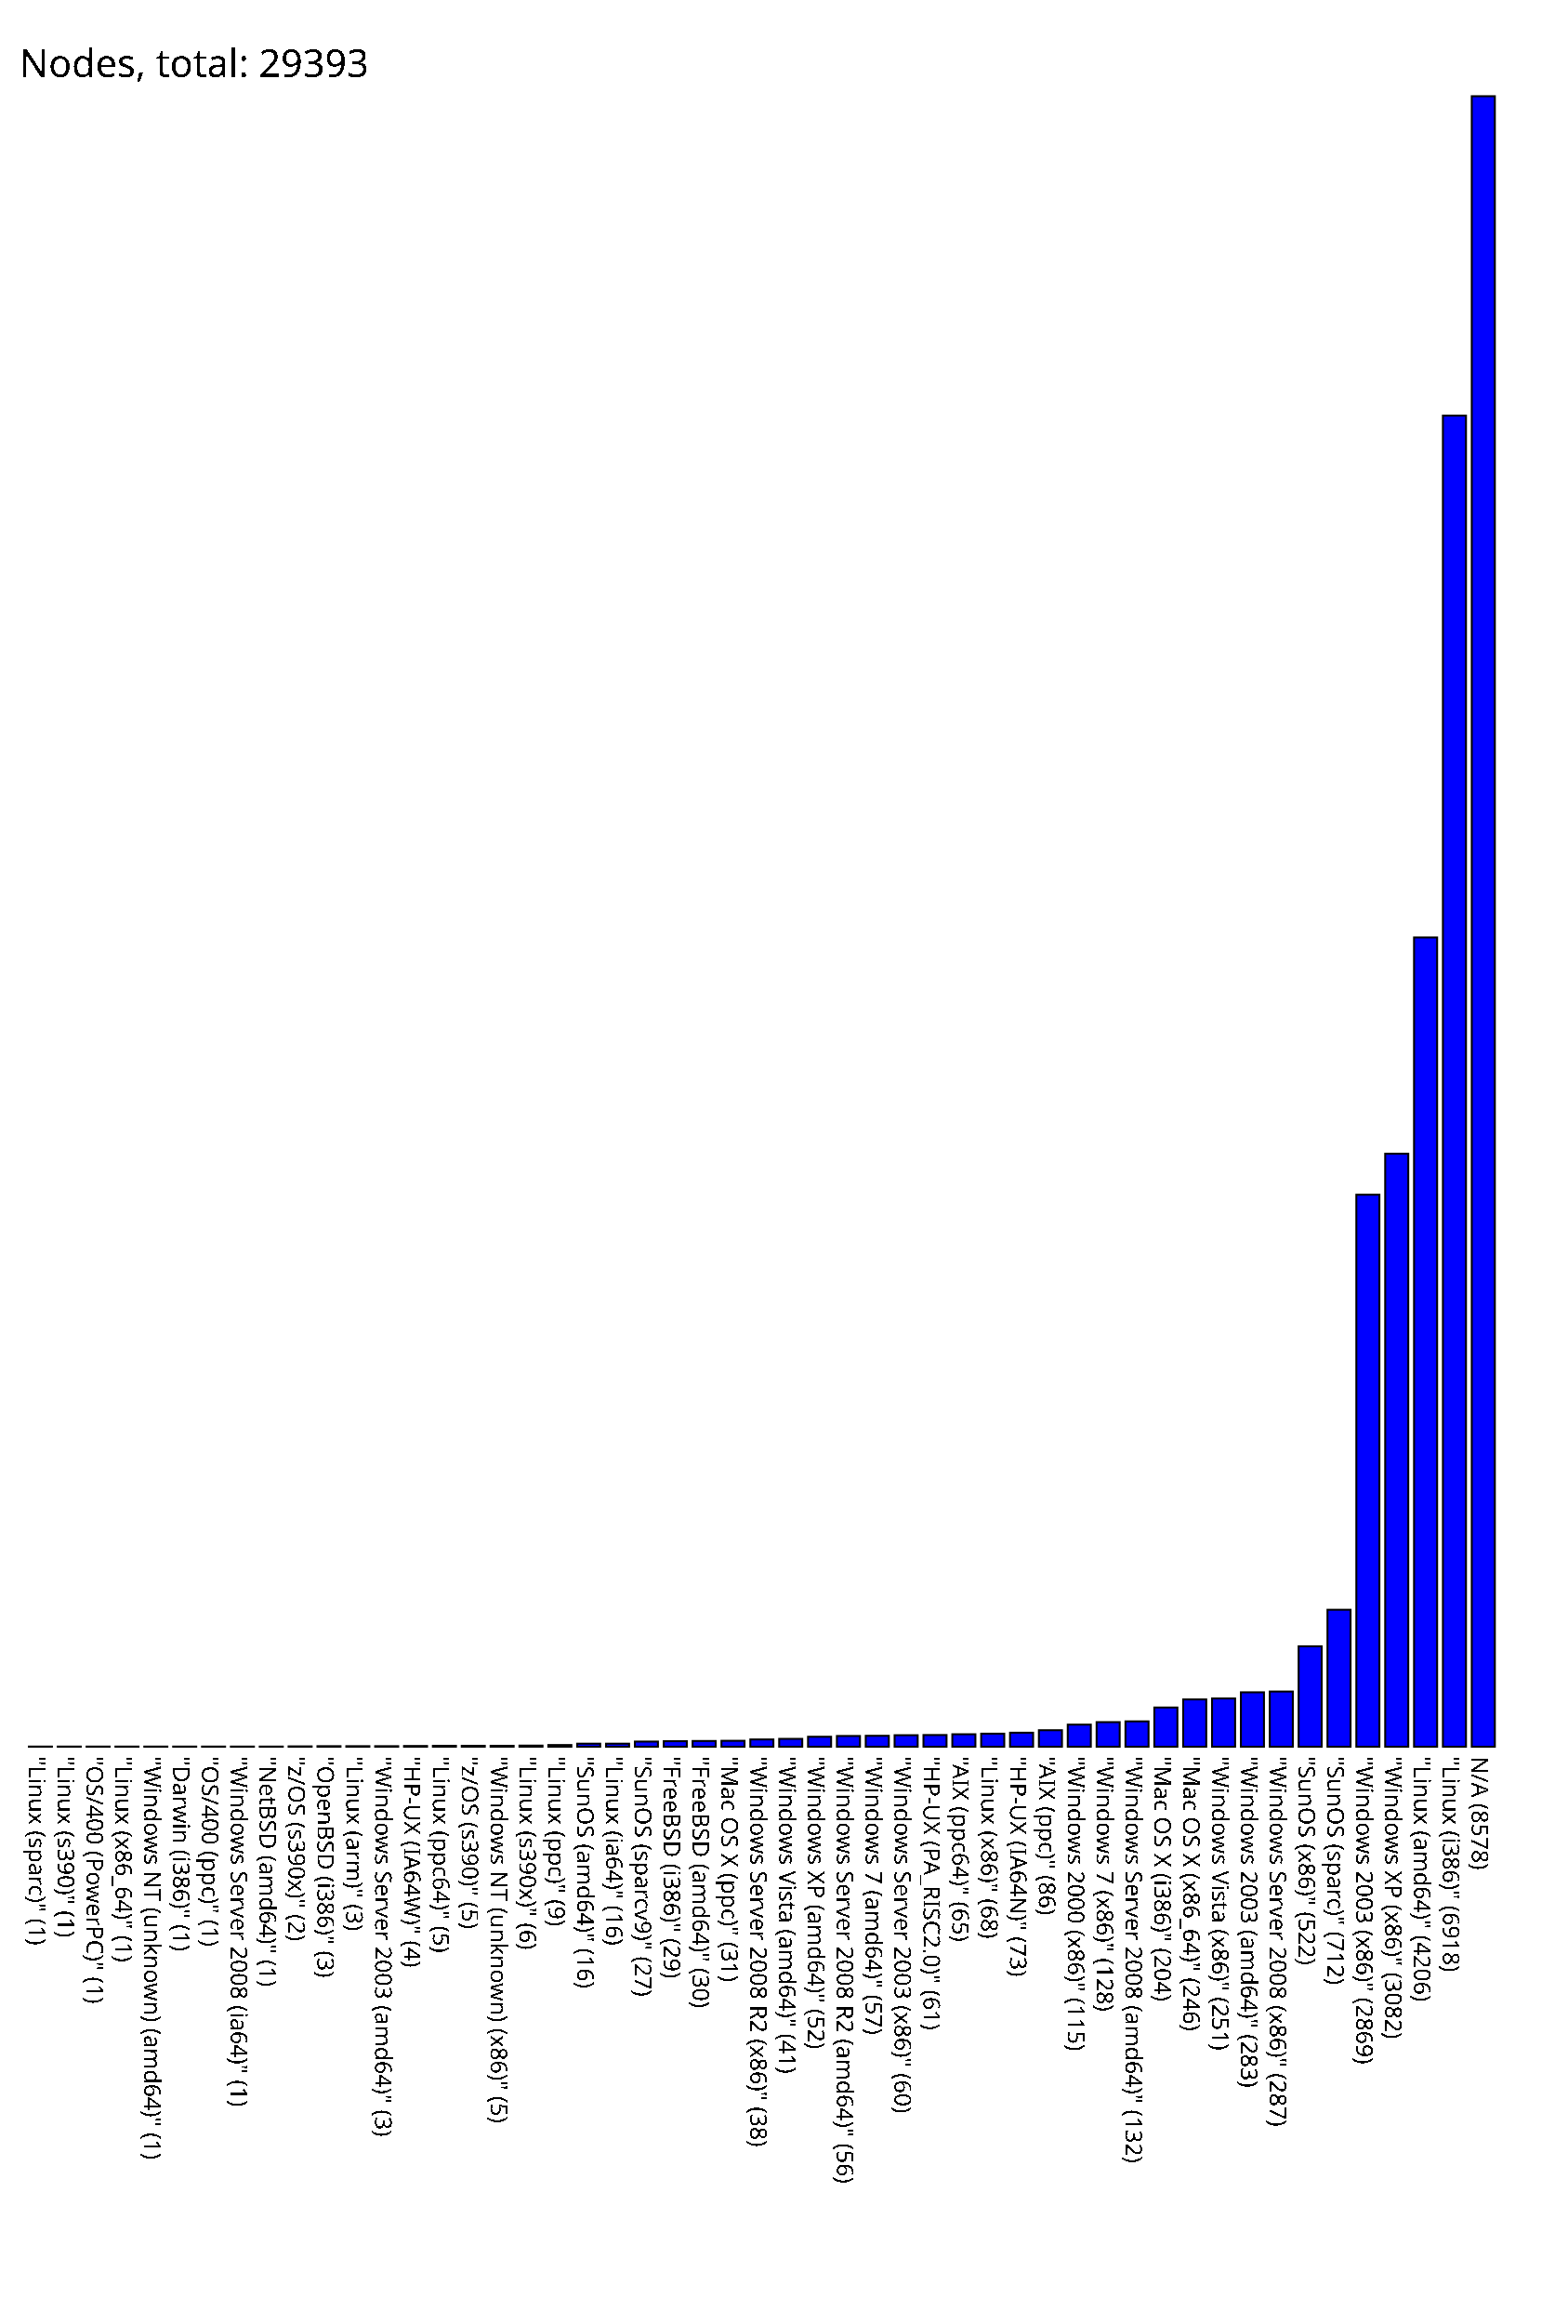
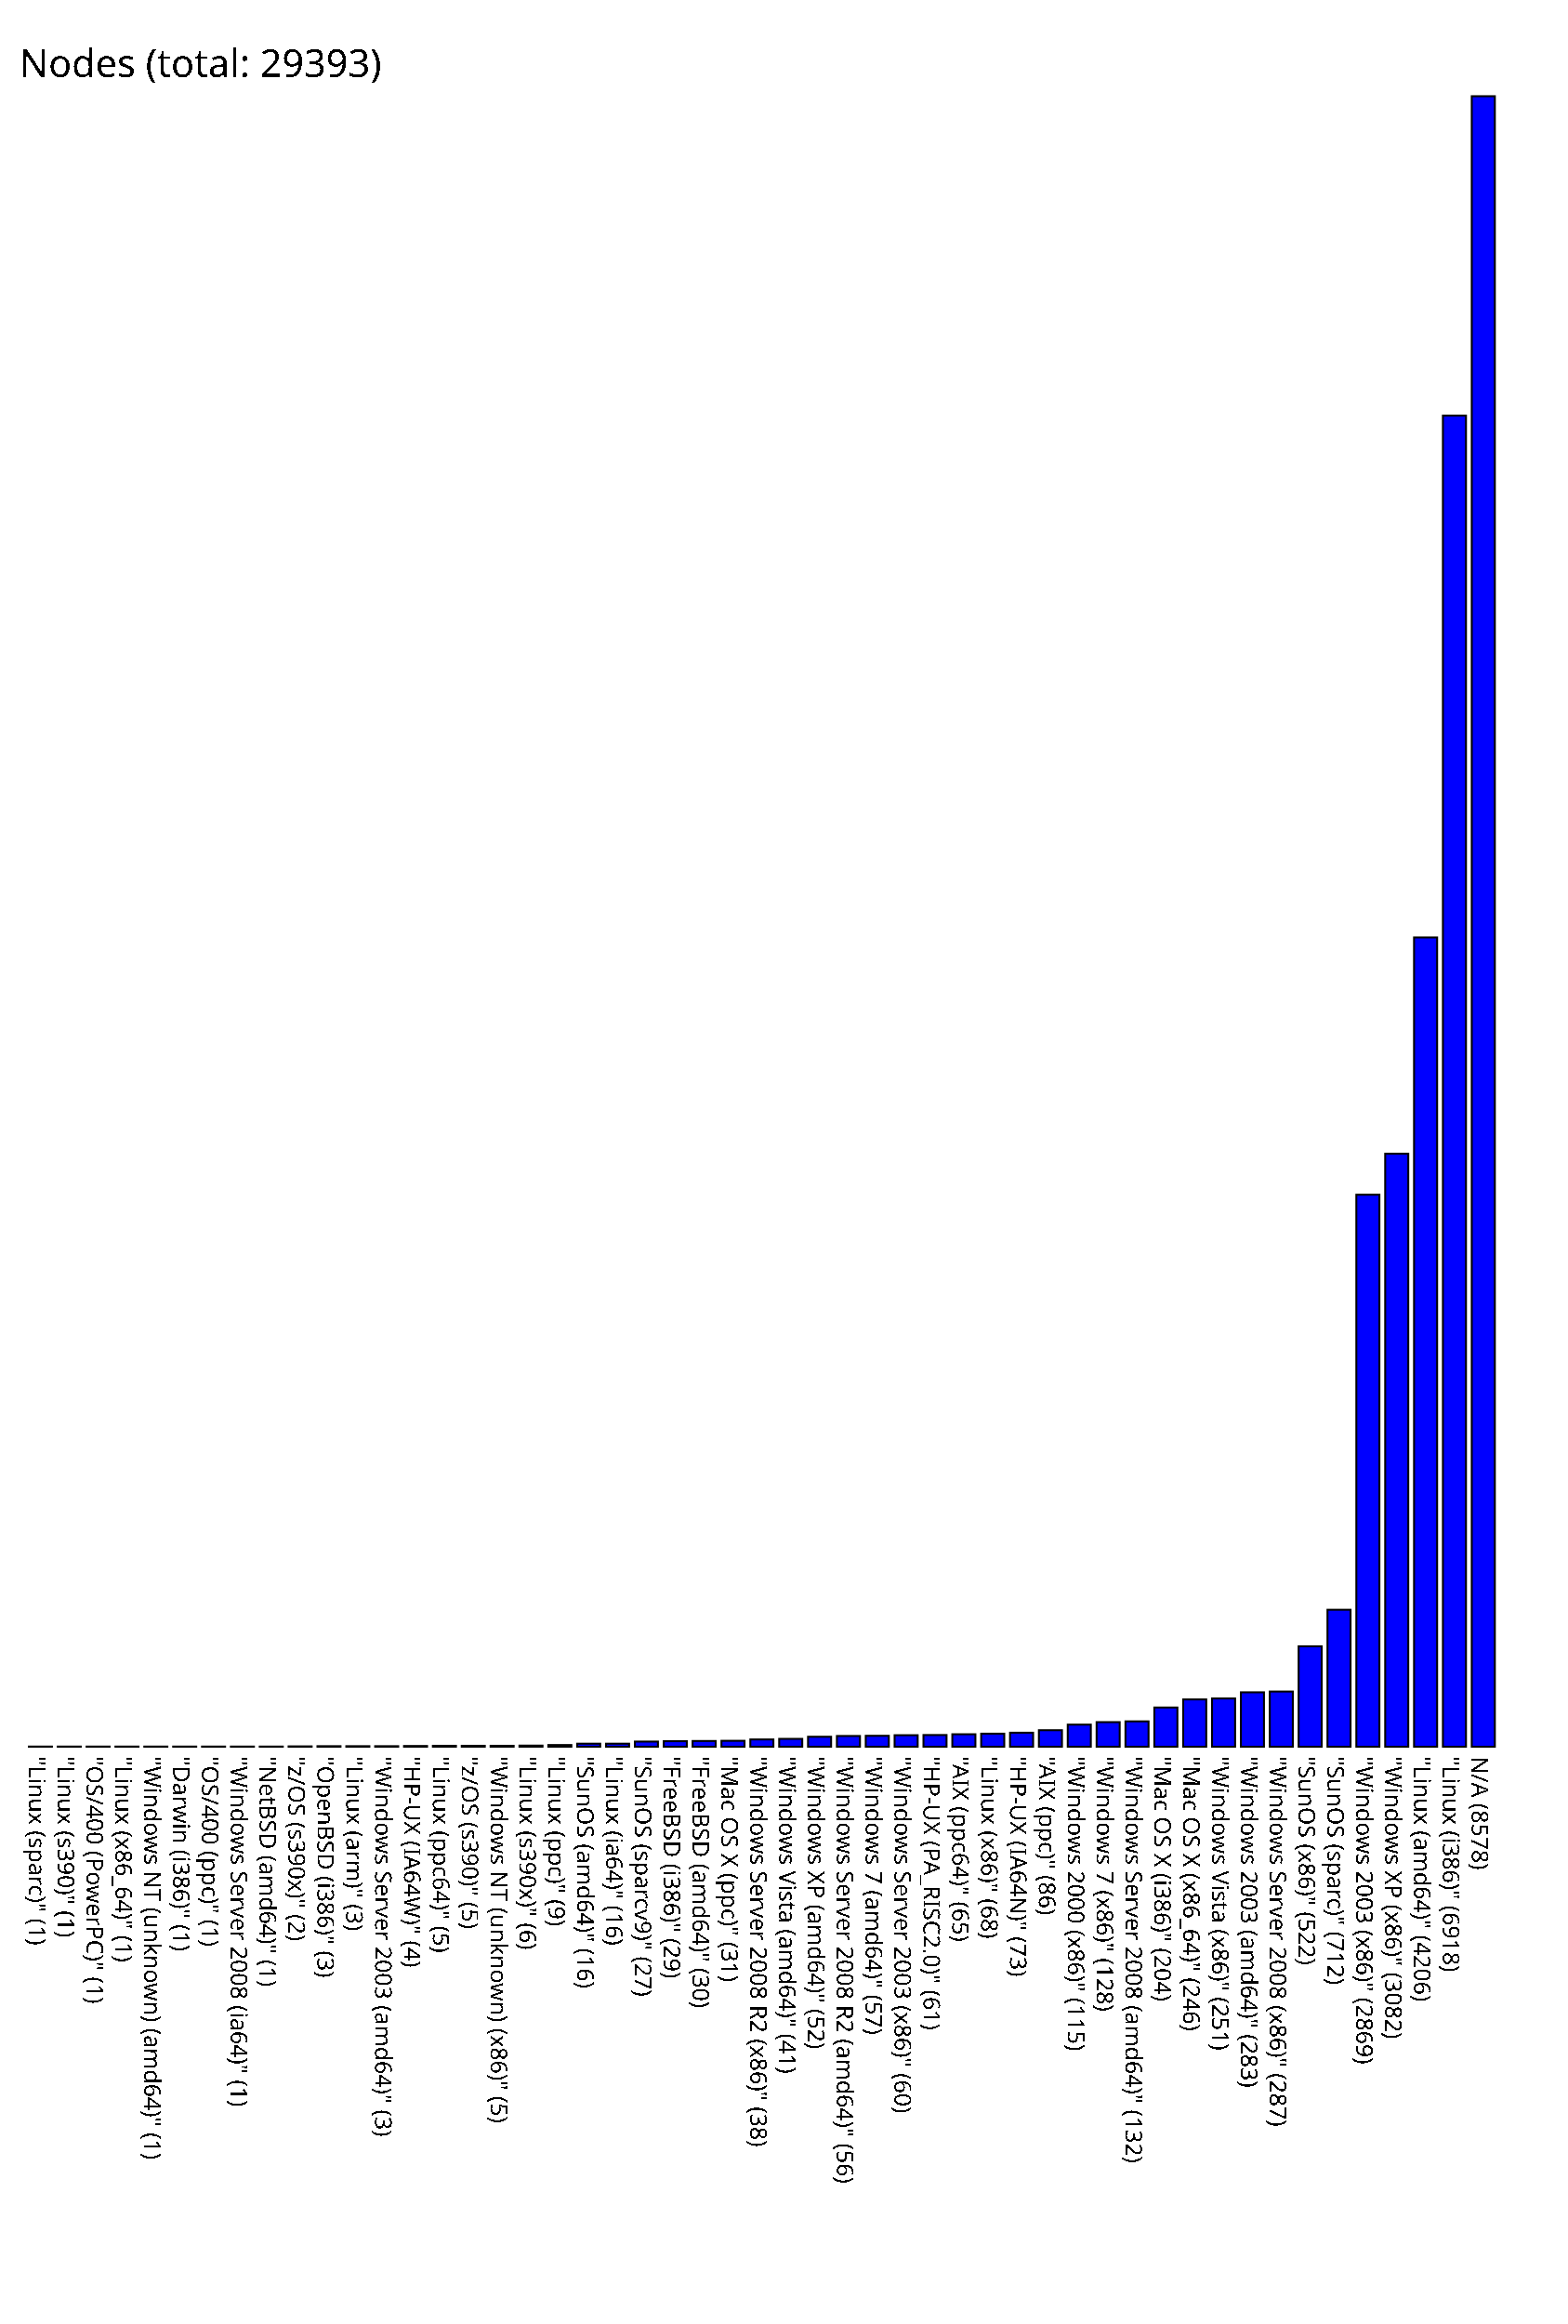
<svg xmlns="http://www.w3.org/2000/svg" version="1.1" preserveAspectRatio="none" viewBox="0 0 815 1207.8">
  <rect fill="blue" height="0.1" stroke="black" width="12" x="15" y="907.7" />
  <text x="15" y="912.8" font-family="Tahoma" font-size="12" transform="rotate(90 15,912.8)" text-rendering="optimizeSpeed" fill="#000000;">"Linux (sparc)" (1)</text>
  <rect fill="blue" height="0.1" stroke="black" width="12" x="30" y="907.7" />
  <text x="30" y="912.8" font-family="Tahoma" font-size="12" transform="rotate(90 30,912.8)" text-rendering="optimizeSpeed" fill="#000000;">"Linux (s390)" (1)</text>
  <rect fill="blue" height="0.1" stroke="black" width="12" x="45" y="907.7" />
  <text x="45" y="912.8" font-family="Tahoma" font-size="12" transform="rotate(90 45,912.8)" text-rendering="optimizeSpeed" fill="#000000;">"OS/400 (PowerPC)" (1)</text>
  <rect fill="blue" height="0.1" stroke="black" width="12" x="60" y="907.7" />
  <text x="60" y="912.8" font-family="Tahoma" font-size="12" transform="rotate(90 60,912.8)" text-rendering="optimizeSpeed" fill="#000000;">"Linux (x86_64)" (1)</text>
  <rect fill="blue" height="0.1" stroke="black" width="12" x="75" y="907.7" />
  <text x="75" y="912.8" font-family="Tahoma" font-size="12" transform="rotate(90 75,912.8)" text-rendering="optimizeSpeed" fill="#000000;">"Windows NT (unknown) (amd64)" (1)</text>
  <rect fill="blue" height="0.1" stroke="black" width="12" x="90" y="907.7" />
  <text x="90" y="912.8" font-family="Tahoma" font-size="12" transform="rotate(90 90,912.8)" text-rendering="optimizeSpeed" fill="#000000;">"Darwin (i386)" (1)</text>
  <rect fill="blue" height="0.1" stroke="black" width="12" x="105" y="907.7" />
  <text x="105" y="912.8" font-family="Tahoma" font-size="12" transform="rotate(90 105,912.8)" text-rendering="optimizeSpeed" fill="#000000;">"OS/400 (ppc)" (1)</text>
  <rect fill="blue" height="0.1" stroke="black" width="12" x="120" y="907.7" />
  <text x="120" y="912.8" font-family="Tahoma" font-size="12" transform="rotate(90 120,912.8)" text-rendering="optimizeSpeed" fill="#000000;">"Windows Server 2008 (ia64)" (1)</text>
  <rect fill="blue" height="0.1" stroke="black" width="12" x="135" y="907.7" />
  <text x="135" y="912.8" font-family="Tahoma" font-size="12" transform="rotate(90 135,912.8)" text-rendering="optimizeSpeed" fill="#000000;">"NetBSD (amd64)" (1)</text>
  <rect fill="blue" height="0.2" stroke="black" width="12" x="150" y="907.6" />
  <text x="150" y="912.8" font-family="Tahoma" font-size="12" transform="rotate(90 150,912.8)" text-rendering="optimizeSpeed" fill="#000000;">"z/OS (s390x)" (2)</text>
  <rect fill="blue" height="0.3" stroke="black" width="12" x="165" y="907.5" />
  <text x="165" y="912.8" font-family="Tahoma" font-size="12" transform="rotate(90 165,912.8)" text-rendering="optimizeSpeed" fill="#000000;">"OpenBSD (i386)" (3)</text>
  <rect fill="blue" height="0.3" stroke="black" width="12" x="180" y="907.5" />
  <text x="180" y="912.8" font-family="Tahoma" font-size="12" transform="rotate(90 180,912.8)" text-rendering="optimizeSpeed" fill="#000000;">"Linux (arm)" (3)</text>
  <rect fill="blue" height="0.3" stroke="black" width="12" x="195" y="907.5" />
  <text x="195" y="912.8" font-family="Tahoma" font-size="12" transform="rotate(90 195,912.8)" text-rendering="optimizeSpeed" fill="#000000;">"Windows Server 2003 (amd64)" (3)</text>
  <rect fill="blue" height="0.4" stroke="black" width="12" x="210" y="907.4" />
  <text x="210" y="912.8" font-family="Tahoma" font-size="12" transform="rotate(90 210,912.8)" text-rendering="optimizeSpeed" fill="#000000;">"HP-UX (IA64W)" (4)</text>
  <rect fill="blue" height="0.5" stroke="black" width="12" x="225" y="907.3" />
  <text x="225" y="912.8" font-family="Tahoma" font-size="12" transform="rotate(90 225,912.8)" text-rendering="optimizeSpeed" fill="#000000;">"Linux (ppc64)" (5)</text>
  <rect fill="blue" height="0.5" stroke="black" width="12" x="240" y="907.3" />
  <text x="240" y="912.8" font-family="Tahoma" font-size="12" transform="rotate(90 240,912.8)" text-rendering="optimizeSpeed" fill="#000000;">"z/OS (s390)" (5)</text>
  <rect fill="blue" height="0.5" stroke="black" width="12" x="255" y="907.3" />
  <text x="255" y="912.8" font-family="Tahoma" font-size="12" transform="rotate(90 255,912.8)" text-rendering="optimizeSpeed" fill="#000000;">"Windows NT (unknown) (x86)" (5)</text>
  <rect fill="blue" height="0.6" stroke="black" width="12" x="270" y="907.2" />
  <text x="270" y="912.8" font-family="Tahoma" font-size="12" transform="rotate(90 270,912.8)" text-rendering="optimizeSpeed" fill="#000000;">"Linux (s390x)" (6)</text>
  <rect fill="blue" height="0.9" stroke="black" width="12" x="285" y="906.9" />
  <text x="285" y="912.8" font-family="Tahoma" font-size="12" transform="rotate(90 285,912.8)" text-rendering="optimizeSpeed" fill="#000000;">"Linux (ppc)" (9)</text>
  <rect fill="blue" height="1.6" stroke="black" width="12" x="300" y="906.2" />
  <text x="300" y="912.8" font-family="Tahoma" font-size="12" transform="rotate(90 300,912.8)" text-rendering="optimizeSpeed" fill="#000000;">"SunOS (amd64)" (16)</text>
  <rect fill="blue" height="1.6" stroke="black" width="12" x="315" y="906.2" />
  <text x="315" y="912.8" font-family="Tahoma" font-size="12" transform="rotate(90 315,912.8)" text-rendering="optimizeSpeed" fill="#000000;">"Linux (ia64)" (16)</text>
  <rect fill="blue" height="2.7" stroke="black" width="12" x="330" y="905.1" />
  <text x="330" y="912.8" font-family="Tahoma" font-size="12" transform="rotate(90 330,912.8)" text-rendering="optimizeSpeed" fill="#000000;">"SunOS (sparcv9)" (27)</text>
  <rect fill="blue" height="2.9" stroke="black" width="12" x="345" y="904.9" />
  <text x="345" y="912.8" font-family="Tahoma" font-size="12" transform="rotate(90 345,912.8)" text-rendering="optimizeSpeed" fill="#000000;">"FreeBSD (i386)" (29)</text>
  <rect fill="blue" height="3" stroke="black" width="12" x="360" y="904.8" />
  <text x="360" y="912.8" font-family="Tahoma" font-size="12" transform="rotate(90 360,912.8)" text-rendering="optimizeSpeed" fill="#000000;">"FreeBSD (amd64)" (30)</text>
  <rect fill="blue" height="3.1" stroke="black" width="12" x="375" y="904.7" />
  <text x="375" y="912.8" font-family="Tahoma" font-size="12" transform="rotate(90 375,912.8)" text-rendering="optimizeSpeed" fill="#000000;">"Mac OS X (ppc)" (31)</text>
  <rect fill="blue" height="3.8" stroke="black" width="12" x="390" y="904.0" />
  <text x="390" y="912.8" font-family="Tahoma" font-size="12" transform="rotate(90 390,912.8)" text-rendering="optimizeSpeed" fill="#000000;">"Windows Server 2008 R2 (x86)" (38)</text>
  <rect fill="blue" height="4.1" stroke="black" width="12" x="405" y="903.7" />
  <text x="405" y="912.8" font-family="Tahoma" font-size="12" transform="rotate(90 405,912.8)" text-rendering="optimizeSpeed" fill="#000000;">"Windows Vista (amd64)" (41)</text>
  <rect fill="blue" height="5.2" stroke="black" width="12" x="420" y="902.6" />
  <text x="420" y="912.8" font-family="Tahoma" font-size="12" transform="rotate(90 420,912.8)" text-rendering="optimizeSpeed" fill="#000000;">"Windows XP (amd64)" (52)</text>
  <rect fill="blue" height="5.6" stroke="black" width="12" x="435" y="902.2" />
  <text x="435" y="912.8" font-family="Tahoma" font-size="12" transform="rotate(90 435,912.8)" text-rendering="optimizeSpeed" fill="#000000;">"Windows Server 2008 R2 (amd64)" (56)</text>
  <rect fill="blue" height="5.7" stroke="black" width="12" x="450" y="902.1" />
  <text x="450" y="912.8" font-family="Tahoma" font-size="12" transform="rotate(90 450,912.8)" text-rendering="optimizeSpeed" fill="#000000;">"Windows 7 (amd64)" (57)</text>
  <rect fill="blue" height="6" stroke="black" width="12" x="465" y="901.8" />
  <text x="465" y="912.8" font-family="Tahoma" font-size="12" transform="rotate(90 465,912.8)" text-rendering="optimizeSpeed" fill="#000000;">"Windows Server 2003 (x86)" (60)</text>
  <rect fill="blue" height="6.1" stroke="black" width="12" x="480" y="901.7" />
  <text x="480" y="912.8" font-family="Tahoma" font-size="12" transform="rotate(90 480,912.8)" text-rendering="optimizeSpeed" fill="#000000;">"HP-UX (PA_RISC2.0)" (61)</text>
  <rect fill="blue" height="6.5" stroke="black" width="12" x="495" y="901.3" />
  <text x="495" y="912.8" font-family="Tahoma" font-size="12" transform="rotate(90 495,912.8)" text-rendering="optimizeSpeed" fill="#000000;">"AIX (ppc64)" (65)</text>
  <rect fill="blue" height="6.8" stroke="black" width="12" x="510" y="901.0" />
  <text x="510" y="912.8" font-family="Tahoma" font-size="12" transform="rotate(90 510,912.8)" text-rendering="optimizeSpeed" fill="#000000;">"Linux (x86)" (68)</text>
  <rect fill="blue" height="7.3" stroke="black" width="12" x="525" y="900.5" />
  <text x="525" y="912.8" font-family="Tahoma" font-size="12" transform="rotate(90 525,912.8)" text-rendering="optimizeSpeed" fill="#000000;">"HP-UX (IA64N)" (73)</text>
  <rect fill="blue" height="8.6" stroke="black" width="12" x="540" y="899.2" />
  <text x="540" y="912.8" font-family="Tahoma" font-size="12" transform="rotate(90 540,912.8)" text-rendering="optimizeSpeed" fill="#000000;">"AIX (ppc)" (86)</text>
  <rect fill="blue" height="11.5" stroke="black" width="12" x="555" y="896.3" />
  <text x="555" y="912.8" font-family="Tahoma" font-size="12" transform="rotate(90 555,912.8)" text-rendering="optimizeSpeed" fill="#000000;">"Windows 2000 (x86)" (115)</text>
  <rect fill="blue" height="12.8" stroke="black" width="12" x="570" y="895.0" />
  <text x="570" y="912.8" font-family="Tahoma" font-size="12" transform="rotate(90 570,912.8)" text-rendering="optimizeSpeed" fill="#000000;">"Windows 7 (x86)" (128)</text>
  <rect fill="blue" height="13.2" stroke="black" width="12" x="585" y="894.6" />
  <text x="585" y="912.8" font-family="Tahoma" font-size="12" transform="rotate(90 585,912.8)" text-rendering="optimizeSpeed" fill="#000000;">"Windows Server 2008 (amd64)" (132)</text>
  <rect fill="blue" height="20.4" stroke="black" width="12" x="600" y="887.4" />
  <text x="600" y="912.8" font-family="Tahoma" font-size="12" transform="rotate(90 600,912.8)" text-rendering="optimizeSpeed" fill="#000000;">"Mac OS X (i386)" (204)</text>
  <rect fill="blue" height="24.6" stroke="black" width="12" x="615" y="883.2" />
  <text x="615" y="912.8" font-family="Tahoma" font-size="12" transform="rotate(90 615,912.8)" text-rendering="optimizeSpeed" fill="#000000;">"Mac OS X (x86_64)" (246)</text>
  <rect fill="blue" height="25.1" stroke="black" width="12" x="630" y="882.7" />
  <text x="630" y="912.8" font-family="Tahoma" font-size="12" transform="rotate(90 630,912.8)" text-rendering="optimizeSpeed" fill="#000000;">"Windows Vista (x86)" (251)</text>
  <rect fill="blue" height="28.3" stroke="black" width="12" x="645" y="879.5" />
  <text x="645" y="912.8" font-family="Tahoma" font-size="12" transform="rotate(90 645,912.8)" text-rendering="optimizeSpeed" fill="#000000;">"Windows 2003 (amd64)" (283)</text>
  <rect fill="blue" height="28.7" stroke="black" width="12" x="660" y="879.1" />
  <text x="660" y="912.8" font-family="Tahoma" font-size="12" transform="rotate(90 660,912.8)" text-rendering="optimizeSpeed" fill="#000000;">"Windows Server 2008 (x86)" (287)</text>
  <rect fill="blue" height="52.2" stroke="black" width="12" x="675" y="855.6" />
  <text x="675" y="912.8" font-family="Tahoma" font-size="12" transform="rotate(90 675,912.8)" text-rendering="optimizeSpeed" fill="#000000;">"SunOS (x86)" (522)</text>
  <rect fill="blue" height="71.2" stroke="black" width="12" x="690" y="836.6" />
  <text x="690" y="912.8" font-family="Tahoma" font-size="12" transform="rotate(90 690,912.8)" text-rendering="optimizeSpeed" fill="#000000;">"SunOS (sparc)" (712)</text>
  <rect fill="blue" height="286.9" stroke="black" width="12" x="705" y="620.9" />
  <text x="705" y="912.8" font-family="Tahoma" font-size="12" transform="rotate(90 705,912.8)" text-rendering="optimizeSpeed" fill="#000000;">"Windows 2003 (x86)" (2869)</text>
  <rect fill="blue" height="308.2" stroke="black" width="12" x="720" y="599.6" />
  <text x="720" y="912.8" font-family="Tahoma" font-size="12" transform="rotate(90 720,912.8)" text-rendering="optimizeSpeed" fill="#000000;">"Windows XP (x86)" (3082)</text>
  <rect fill="blue" height="420.6" stroke="black" width="12" x="735" y="487.2" />
  <text x="735" y="912.8" font-family="Tahoma" font-size="12" transform="rotate(90 735,912.8)" text-rendering="optimizeSpeed" fill="#000000;">"Linux (amd64)" (4206)</text>
  <rect fill="blue" height="691.8" stroke="black" width="12" x="750" y="216.0" />
  <text x="750" y="912.8" font-family="Tahoma" font-size="12" transform="rotate(90 750,912.8)" text-rendering="optimizeSpeed" fill="#000000;">"Linux (i386)" (6918)</text>
  <rect fill="blue" height="857.8" stroke="black" width="12" x="765" y="50.0" />
  <text x="765" y="912.8" font-family="Tahoma" font-size="12" transform="rotate(90 765,912.8)" text-rendering="optimizeSpeed" fill="#000000;">N/A (8578)</text>
-   <text x="10" y="40" font-family="Tahoma" font-size="20" text-rendering="optimizeSpeed" fill="#000000;">Nodes, total: 29393</text>
+   <text x="10" y="40" font-family="Tahoma" font-size="20" text-rendering="optimizeSpeed" fill="#000000;">Nodes (total: 29393)</text>
</svg>
